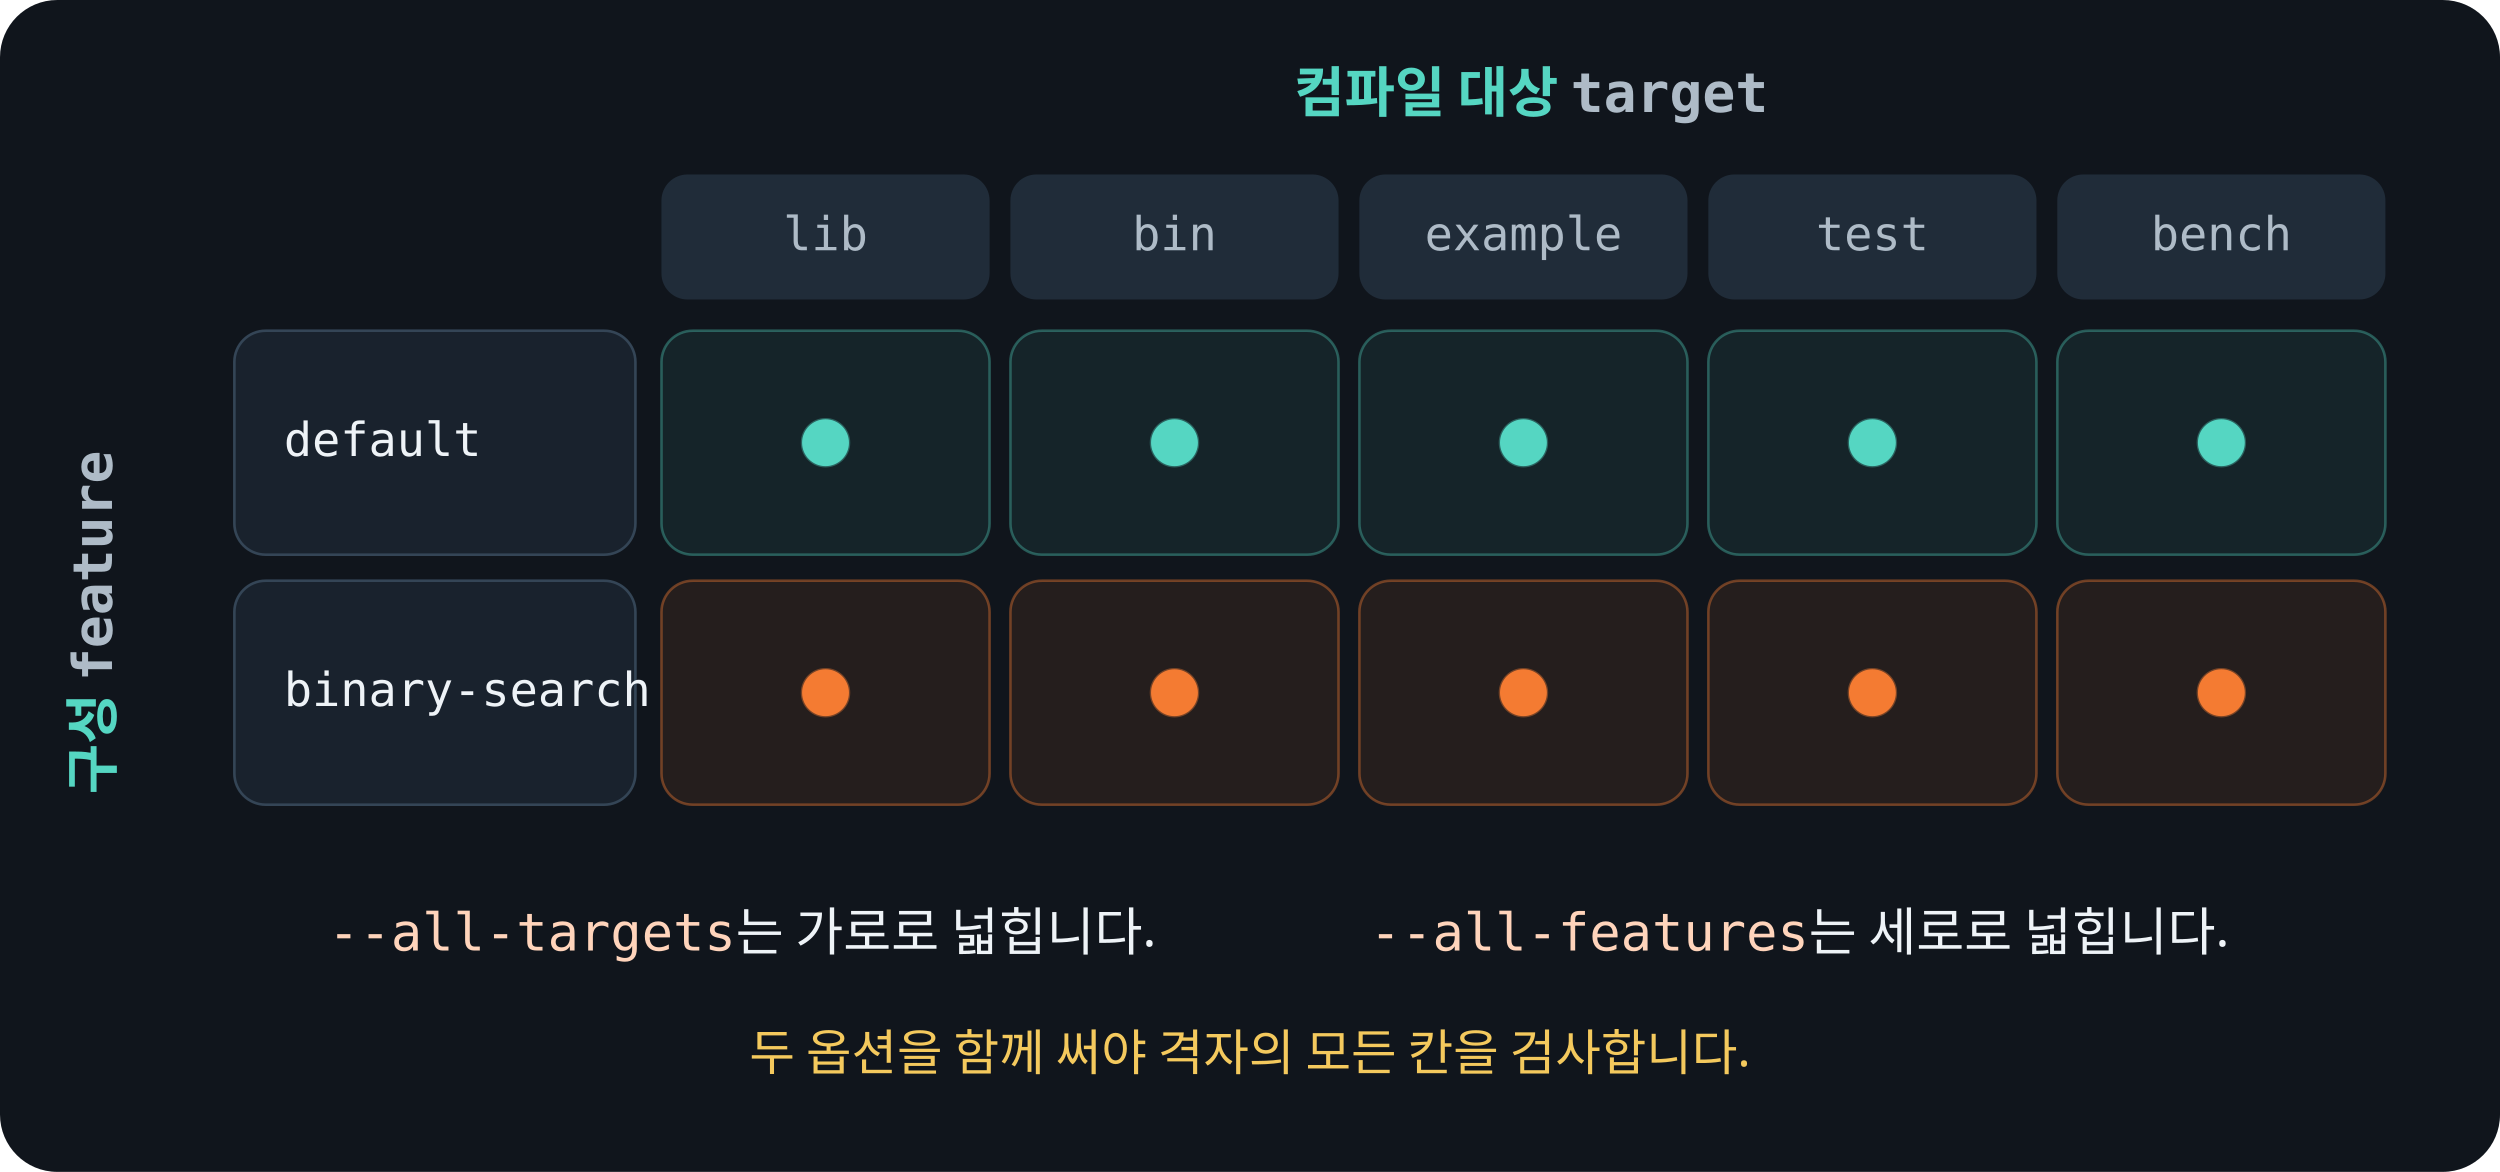
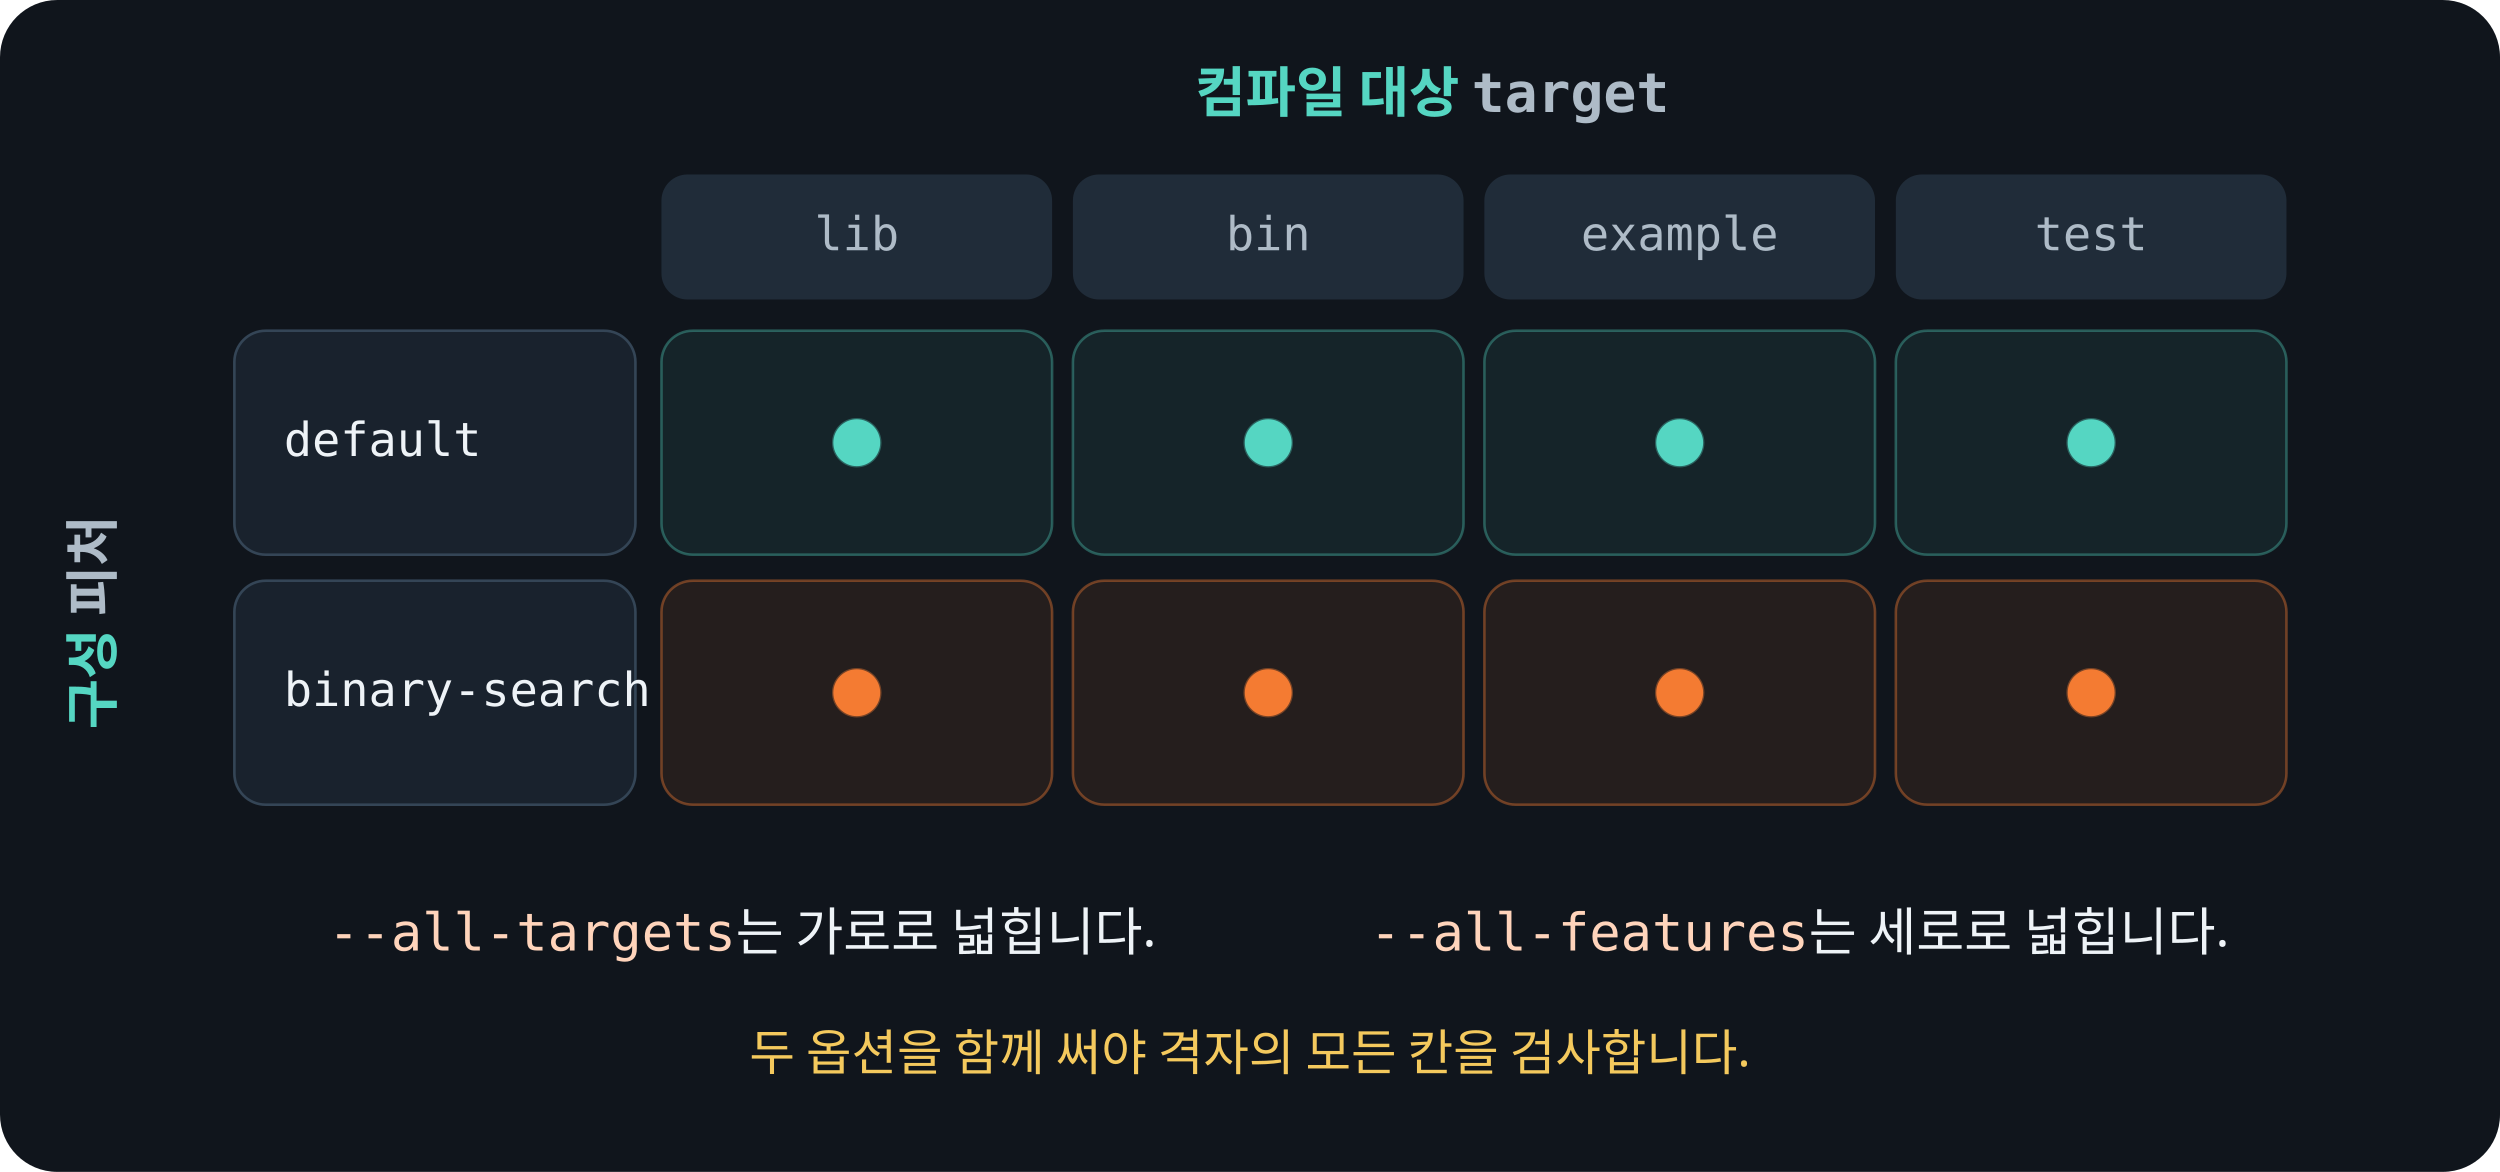
<svg xmlns="http://www.w3.org/2000/svg" viewBox="0 0 960 450" role="img" aria-labelledby="title desc">
  <style>
    .sans { font-family: Pretendard, "Apple SD Gothic Neo", "Noto Sans KR", sans-serif; }
    .mono { font-family: "SFMono-Regular", "Cascadia Code", Menlo, monospace; }
    .axis { fill: #55d6c2; font-size: 21px; font-weight: 750; }
    .head { fill: #aebbc7; font-size: 18px; text-anchor: middle; dominant-baseline: middle; }
    .row { fill: #eef3f7; font-size: 18px; dominant-baseline: middle; }
    .legend { fill: #eef3f7; font-size: 20px; }
  </style>
  <rect width="960" height="450" rx="22" fill="#10151c" />
-   <text x="588" y="43" class="sans axis" text-anchor="middle">컴파일 대상 <tspan class="mono" fill="#aebbc7">target</tspan>
+   <text x="550" y="43" class="sans axis" text-anchor="middle">컴파일 대상 <tspan class="mono" fill="#aebbc7">target</tspan>
  </text>
-   <text x="43" y="239" class="sans axis" text-anchor="middle" transform="rotate(-90 43 239)">구성 <tspan class="mono" fill="#aebbc7">feature</tspan>
+   <text x="43" y="239" class="sans axis" text-anchor="middle" transform="rotate(-90 43 239)">구성 <tspan class="mono" fill="#aebbc7">피처</tspan>
  </text>
  <g transform="translate(90 67)">
-     <rect x="164" y="0" width="126" height="48" rx="10" fill="#202c39" />
-     <rect x="298" y="0" width="126" height="48" rx="10" fill="#202c39" />
-     <rect x="432" y="0" width="126" height="48" rx="10" fill="#202c39" />
-     <rect x="566" y="0" width="126" height="48" rx="10" fill="#202c39" />
-     <rect x="700" y="0" width="126" height="48" rx="10" fill="#202c39" />
-     <text x="227" y="24" class="mono head">lib</text>
-     <text x="361" y="24" class="mono head">bin</text>
-     <text x="495" y="24" class="mono head">example</text>
-     <text x="629" y="24" class="mono head">test</text>
-     <text x="763" y="24" class="mono head">bench</text>
+     <rect x="164" y="0" width="150" height="48" rx="10" fill="#202c39" />
+     <rect x="322" y="0" width="150" height="48" rx="10" fill="#202c39" />
+     <rect x="480" y="0" width="150" height="48" rx="10" fill="#202c39" />
+     <rect x="638" y="0" width="150" height="48" rx="10" fill="#202c39" />
+     <text x="239" y="24" class="mono head">lib</text>
+     <text x="397" y="24" class="mono head">bin</text>
+     <text x="555" y="24" class="mono head">example</text>
+     <text x="713" y="24" class="mono head">test</text>
    <rect x="0" y="60" width="154" height="86" rx="12" fill="#19222d" stroke="#344556" />
    <text x="19" y="103" class="mono row">default</text>
    <rect x="0" y="156" width="154" height="86" rx="12" fill="#19222d" stroke="#344556" />
    <text x="19" y="199" class="mono row">binary-search</text>
    <g fill="#55d6c2" stroke="#55d6c2" stroke-opacity=".35">
-       <rect x="164" y="60" width="126" height="86" rx="12" fill="#55d6c2" fill-opacity=".08" />
-       <rect x="298" y="60" width="126" height="86" rx="12" fill="#55d6c2" fill-opacity=".08" />
-       <rect x="432" y="60" width="126" height="86" rx="12" fill="#55d6c2" fill-opacity=".08" />
-       <rect x="566" y="60" width="126" height="86" rx="12" fill="#55d6c2" fill-opacity=".08" />
-       <rect x="700" y="60" width="126" height="86" rx="12" fill="#55d6c2" fill-opacity=".08" />
-       <circle cx="227" cy="103" r="9" />
-       <circle cx="361" cy="103" r="9" />
-       <circle cx="495" cy="103" r="9" />
-       <circle cx="629" cy="103" r="9" />
-       <circle cx="763" cy="103" r="9" />
+       <rect x="164" y="60" width="150" height="86" rx="12" fill="#55d6c2" fill-opacity=".08" />
+       <rect x="322" y="60" width="150" height="86" rx="12" fill="#55d6c2" fill-opacity=".08" />
+       <rect x="480" y="60" width="150" height="86" rx="12" fill="#55d6c2" fill-opacity=".08" />
+       <rect x="638" y="60" width="150" height="86" rx="12" fill="#55d6c2" fill-opacity=".08" />
+       <circle cx="239" cy="103" r="9" />
+       <circle cx="397" cy="103" r="9" />
+       <circle cx="555" cy="103" r="9" />
+       <circle cx="713" cy="103" r="9" />
    </g>
    <g fill="#f47b32" stroke="#f47b32" stroke-opacity=".4">
-       <rect x="164" y="156" width="126" height="86" rx="12" fill="#f47b32" fill-opacity=".09" />
-       <rect x="298" y="156" width="126" height="86" rx="12" fill="#f47b32" fill-opacity=".09" />
-       <rect x="432" y="156" width="126" height="86" rx="12" fill="#f47b32" fill-opacity=".09" />
-       <rect x="566" y="156" width="126" height="86" rx="12" fill="#f47b32" fill-opacity=".09" />
-       <rect x="700" y="156" width="126" height="86" rx="12" fill="#f47b32" fill-opacity=".09" />
-       <circle cx="227" cy="199" r="9" />
-       <circle cx="361" cy="199" r="9" />
-       <circle cx="495" cy="199" r="9" />
-       <circle cx="629" cy="199" r="9" />
-       <circle cx="763" cy="199" r="9" />
+       <rect x="164" y="156" width="150" height="86" rx="12" fill="#f47b32" fill-opacity=".09" />
+       <rect x="322" y="156" width="150" height="86" rx="12" fill="#f47b32" fill-opacity=".09" />
+       <rect x="480" y="156" width="150" height="86" rx="12" fill="#f47b32" fill-opacity=".09" />
+       <rect x="638" y="156" width="150" height="86" rx="12" fill="#f47b32" fill-opacity=".09" />
+       <circle cx="239" cy="199" r="9" />
+       <circle cx="397" cy="199" r="9" />
+       <circle cx="555" cy="199" r="9" />
+       <circle cx="713" cy="199" r="9" />
    </g>
  </g>
  <g class="sans">
    <text x="126" y="365" class="legend">
      <tspan class="mono" fill="#ffd4bb">--all-targets</tspan>는 가로로 넓힙니다.</text>
    <text x="526" y="365" class="legend">
      <tspan class="mono" fill="#ffd4bb">--all-features</tspan>는 세로로 넓힙니다.</text>
    <text x="480" y="411" fill="#f4c95d" font-size="19" text-anchor="middle">두 옵션을 함께 써야 격자의 모든 칸을 검사합니다.</text>
  </g>
</svg>
